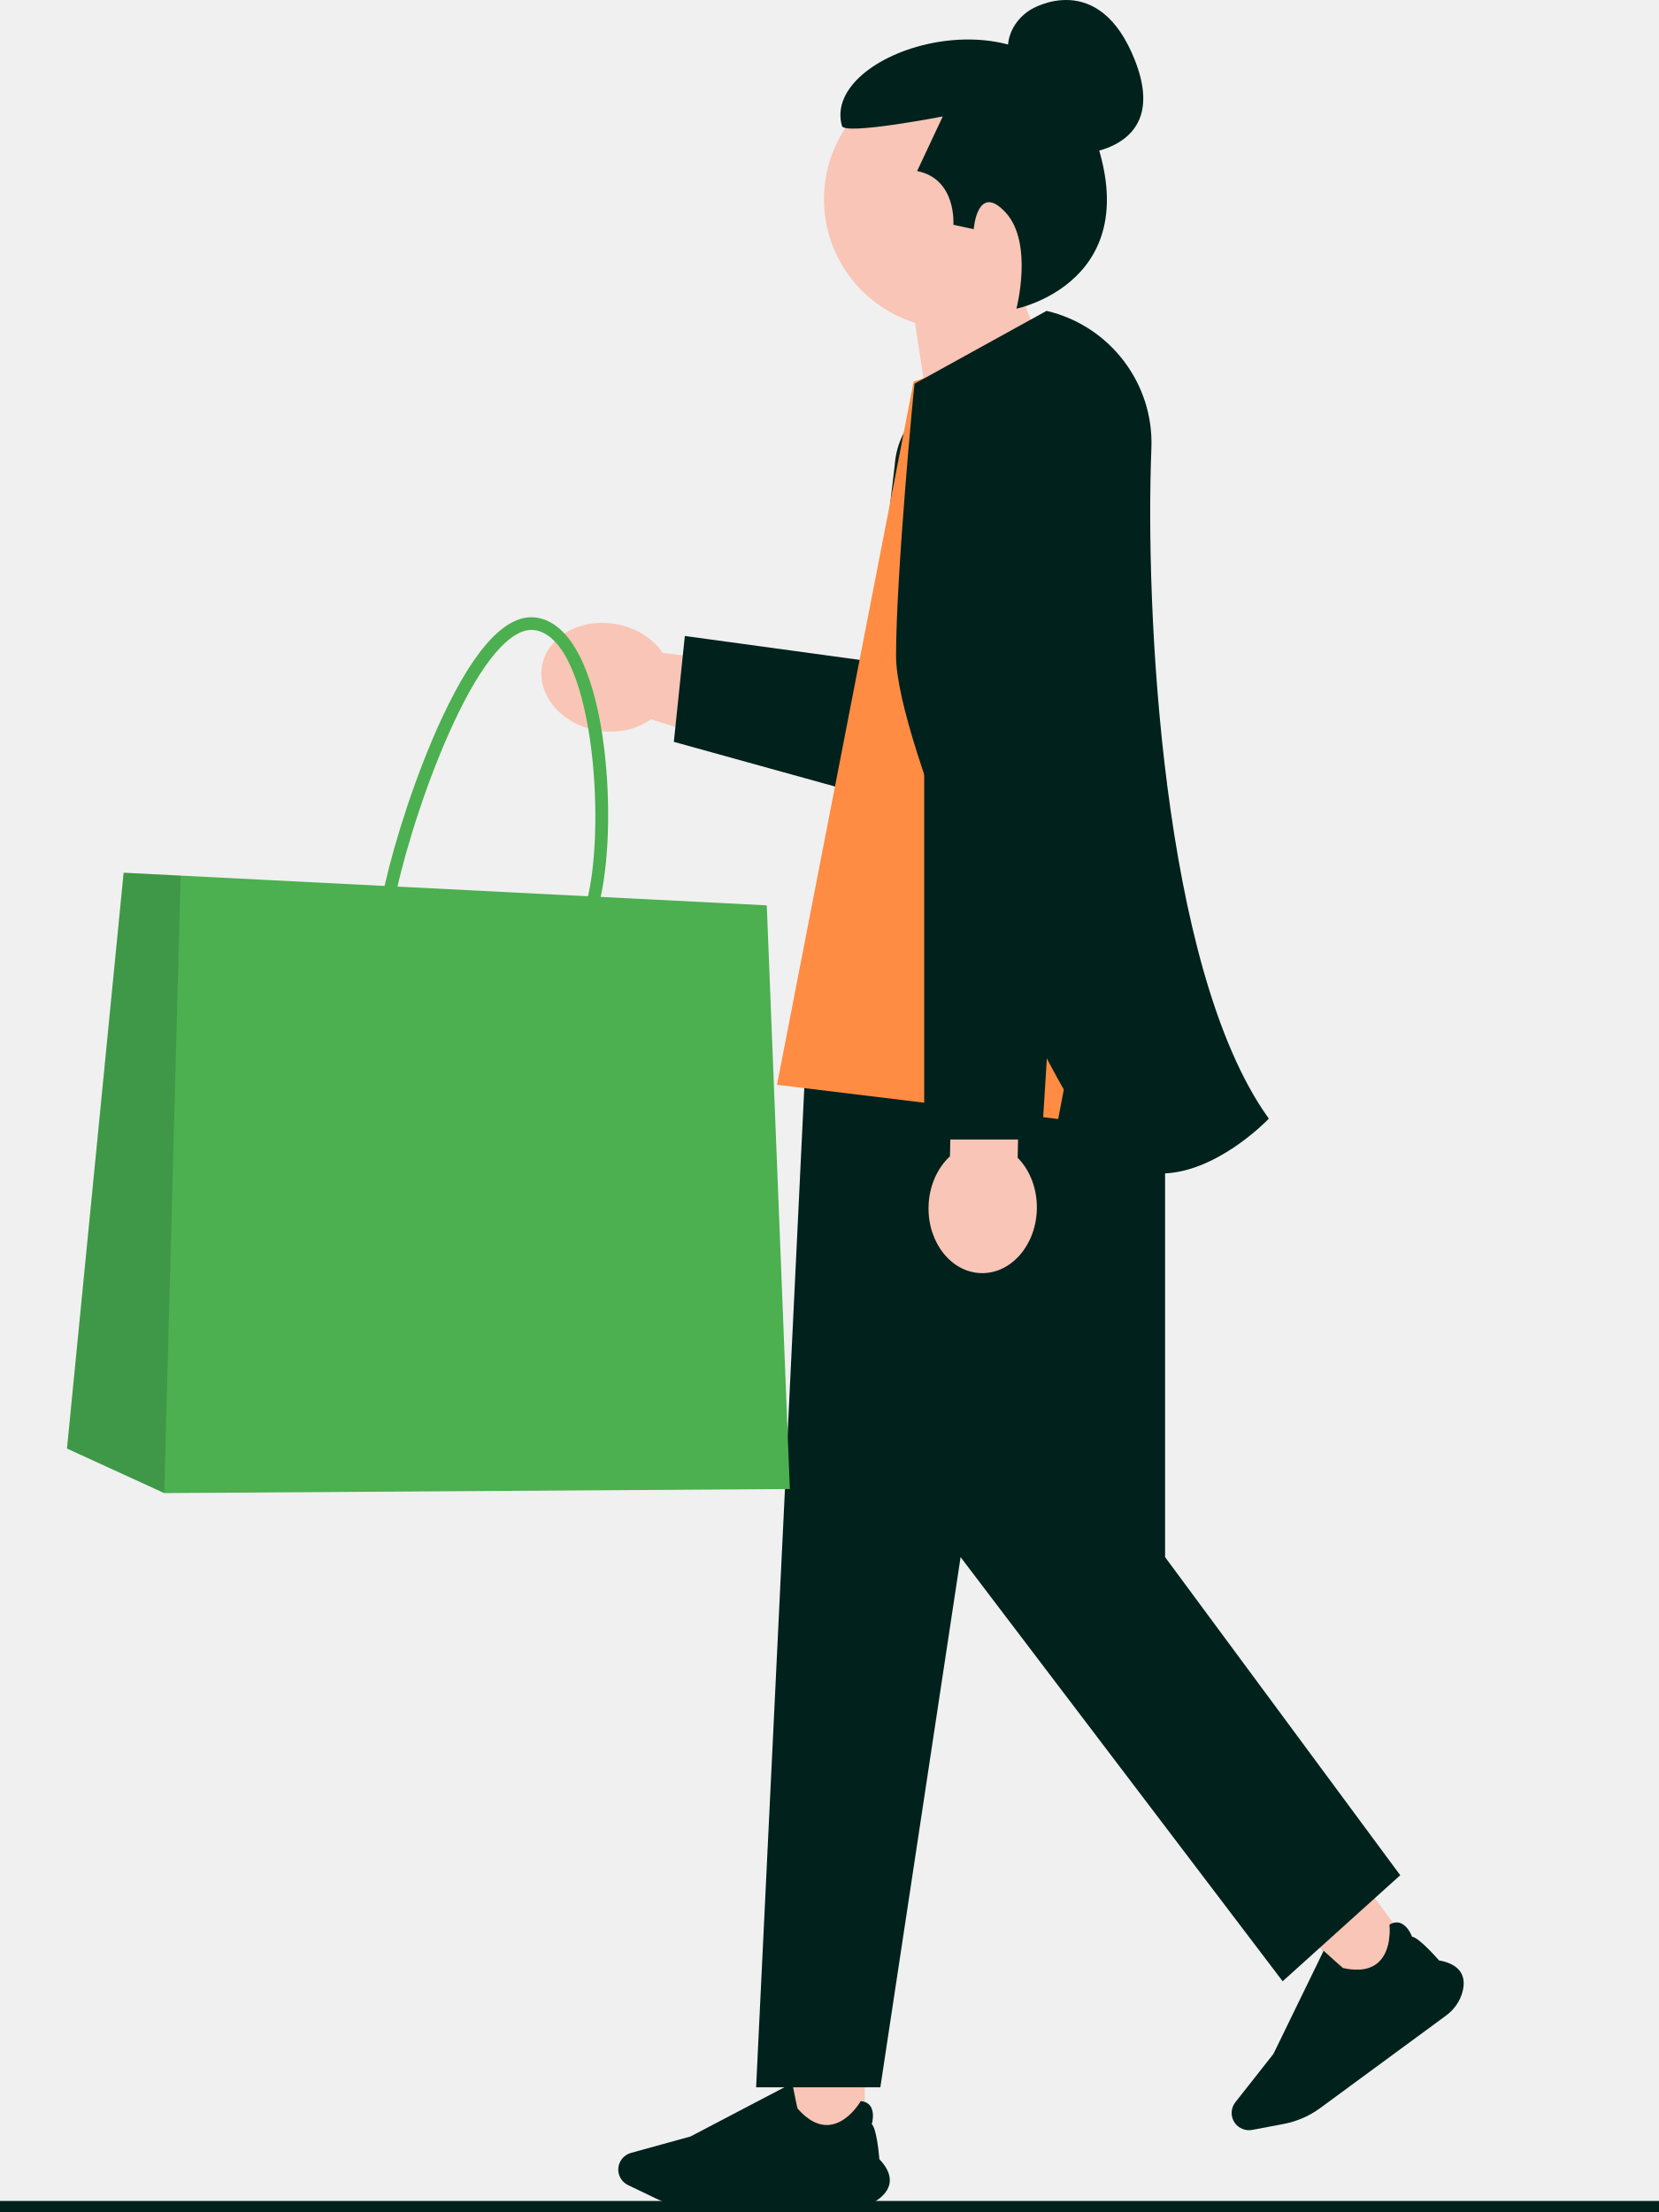
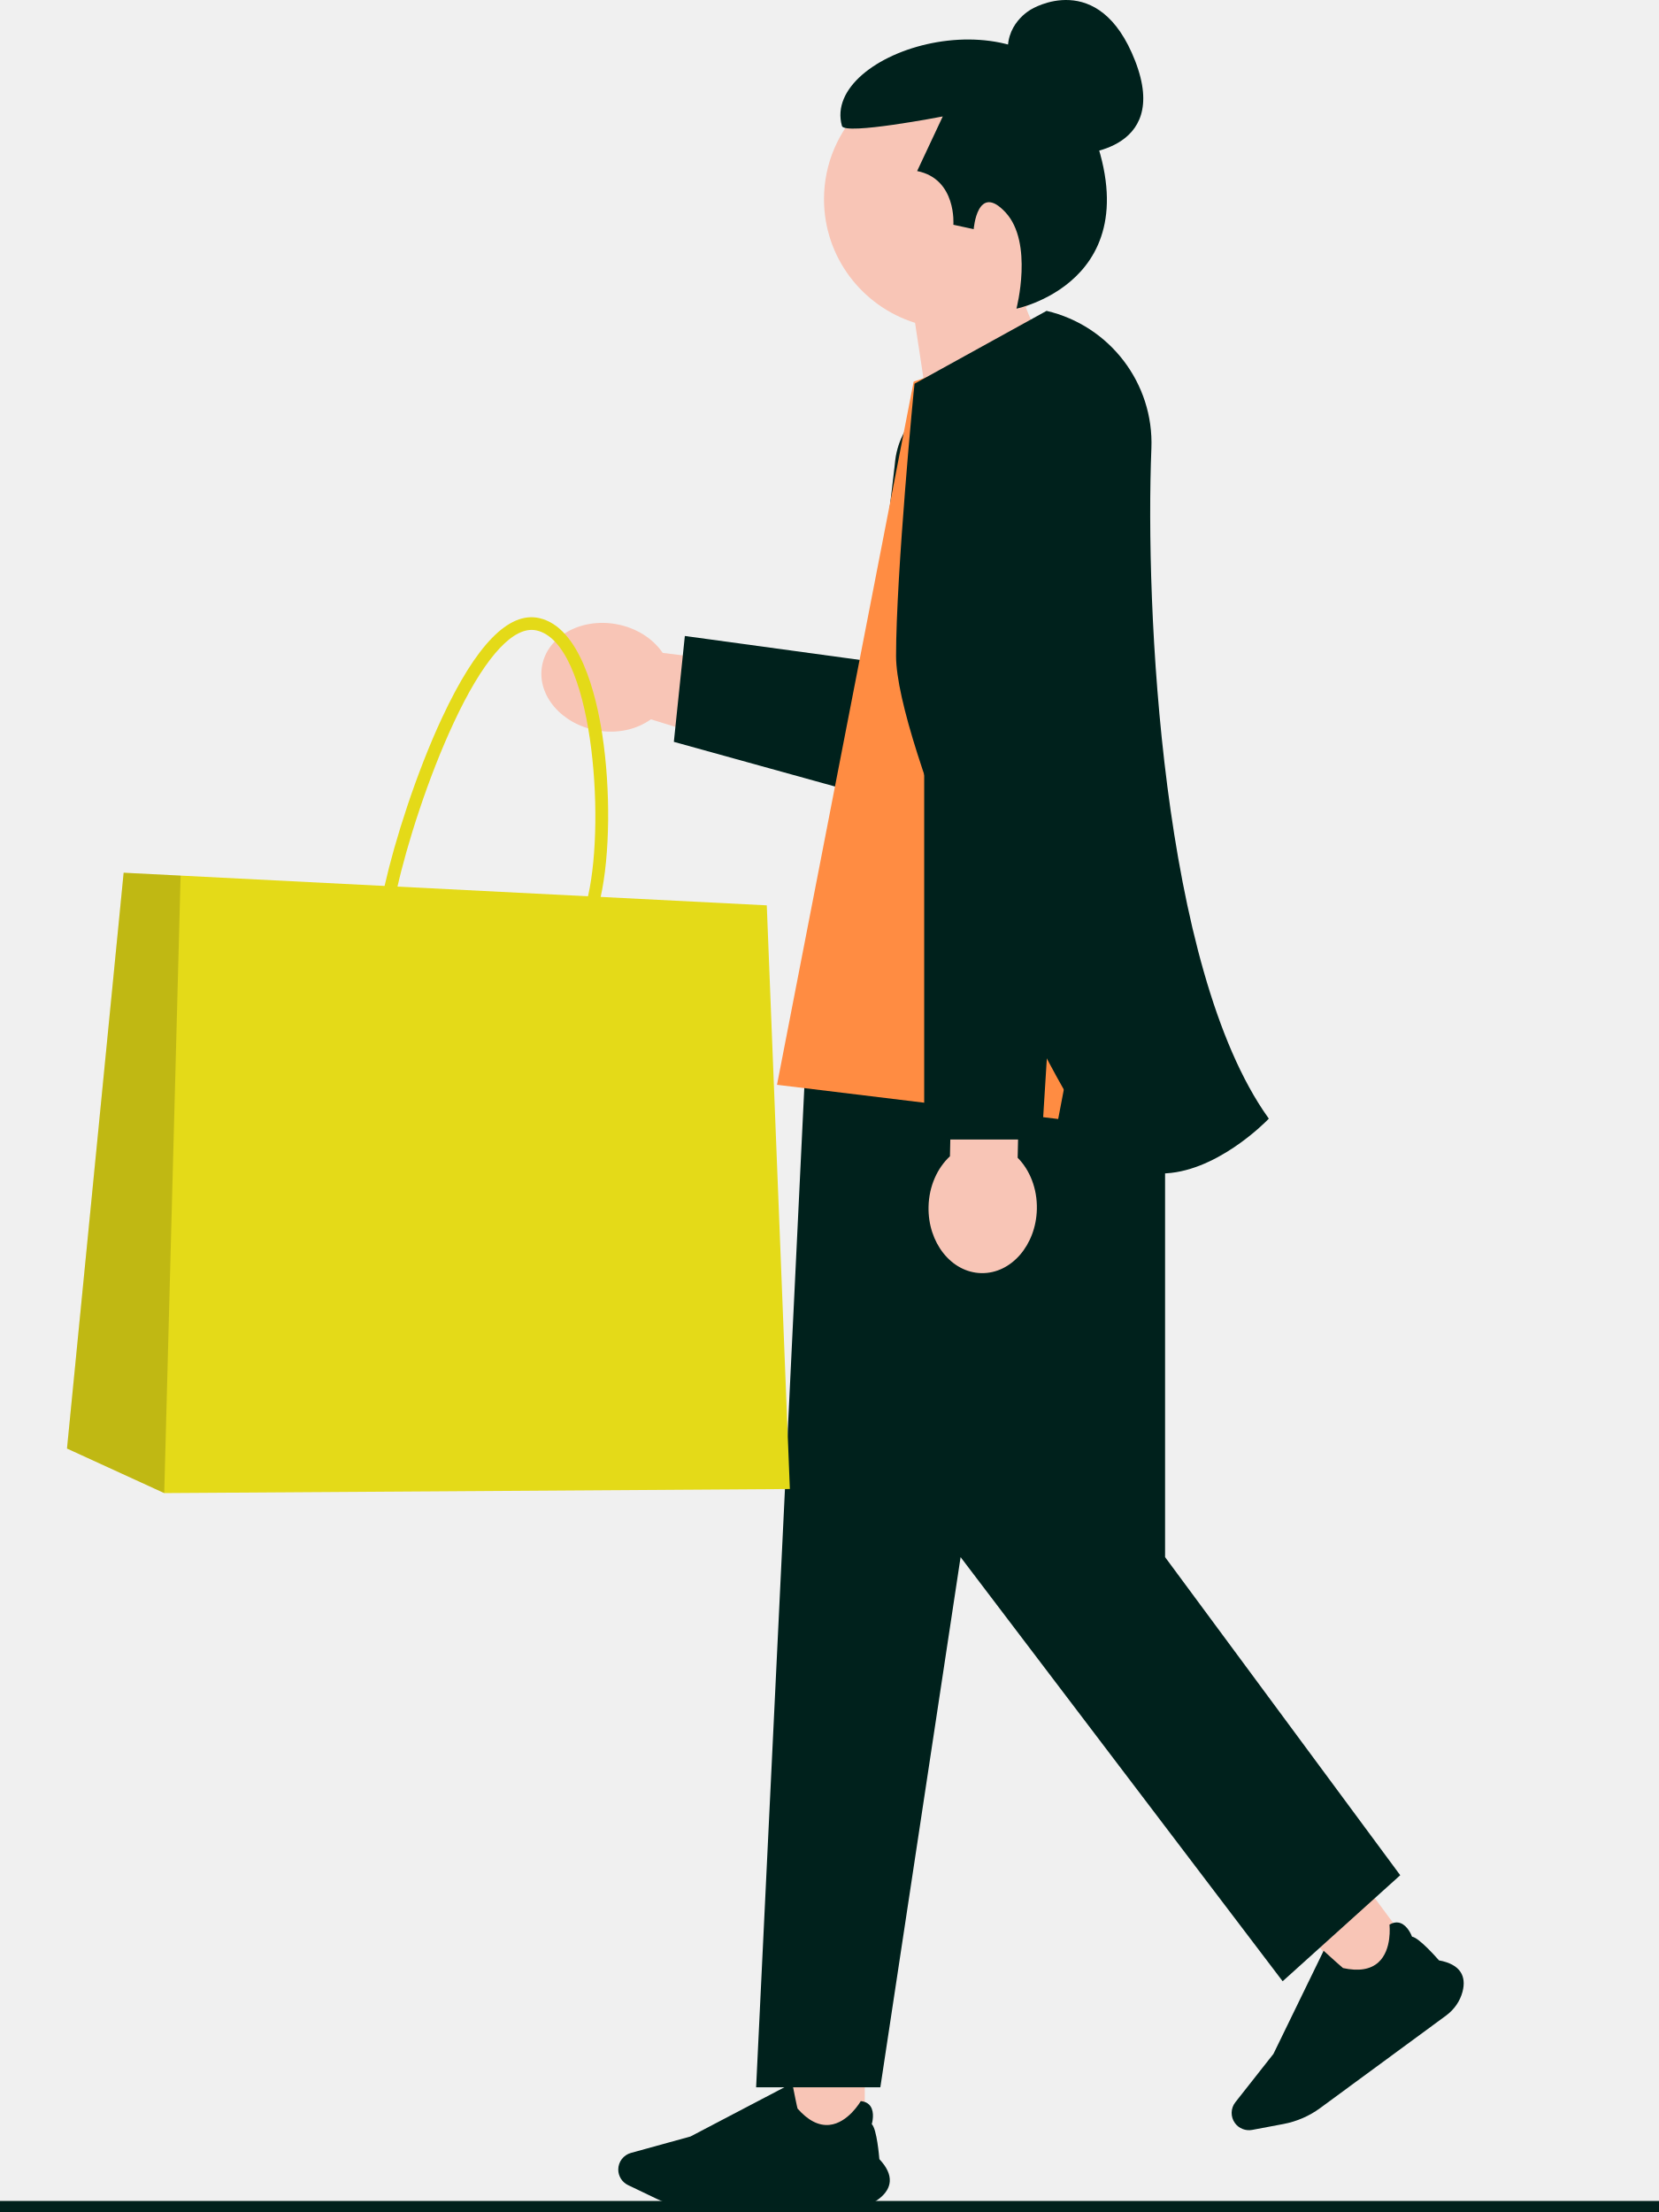
<svg xmlns="http://www.w3.org/2000/svg" width="150" height="200" viewBox="0 0 150 200" fill="none">
  <g clip-path="url(#clip0_295_2469)">
    <path d="M95.321 42.486C95.321 43.031 95.258 43.589 95.126 44.146L89.593 67.616C88.808 70.953 85.454 73.019 82.109 72.23L59.934 65.371L58.851 65.038C57.589 65.949 55.828 66.368 53.987 66.045C50.768 65.477 48.54 62.866 49.01 60.21C49.48 57.556 52.47 55.863 55.689 56.427C57.53 56.751 59.043 57.744 59.917 59.028L59.934 59.031L59.99 59.041L79.291 61.421L80.914 41.909C81.222 38.179 84.348 35.311 88.103 35.311C92.176 35.311 95.321 38.628 95.321 42.486Z" fill="#F8C5B6" />
    <path d="M95.321 42.486C95.321 43.031 95.258 43.589 95.126 44.146L90.586 68.606C89.802 71.943 86.447 74.009 83.103 73.22L60.927 67.075L61.921 57.503L78.808 59.813L80.914 41.909C81.222 38.179 84.348 35.311 88.103 35.311C92.176 35.311 95.321 38.628 95.321 42.486Z" fill="#00211C" />
    <path d="M0 199.752H11.768H22.229H22.649H31.858H94.921H109.927H150" stroke="#00211C" stroke-width="1.5" stroke-miterlimit="10" />
    <path d="M124.121 171.372L118.765 175.308L122.714 180.646L128.07 176.711L124.121 171.372Z" fill="#F8C5B6" />
    <path d="M130.748 182.239L119.362 190.605C118.389 191.32 117.247 191.816 116.059 192.041L113.216 192.577C112.629 192.688 112.019 192.45 111.665 191.97C111.248 191.407 111.26 190.63 111.693 190.08L115.14 185.704L119.678 176.379L119.704 176.403C120.36 177 121.356 177.899 121.43 177.943C122.832 178.252 123.908 178.079 124.629 177.427C125.887 176.291 125.633 174.062 125.631 174.039L125.629 174.022L125.643 174.013C125.986 173.812 126.316 173.767 126.625 173.879C127.28 174.118 127.622 174.975 127.67 175.106C128.31 175.195 129.973 177.095 130.106 177.249C131.063 177.422 131.722 177.78 132.064 178.313C132.363 178.779 132.421 179.374 132.237 180.08C132.014 180.93 131.486 181.697 130.748 182.239Z" fill="#00211C" />
    <path d="M78.19 186.95H71.535V193.583H78.19V186.95Z" fill="#F8C5B6" />
    <path d="M77.054 199.616H62.909C61.7 199.616 60.485 199.34 59.395 198.818L56.788 197.569C56.248 197.311 55.9 196.758 55.9 196.162C55.9 195.463 56.372 194.844 57.048 194.658L62.428 193.174L71.632 188.352L71.639 188.387C71.811 189.256 72.077 190.568 72.111 190.648C73.055 191.726 74.025 192.222 74.993 192.124C76.682 191.954 77.805 190.01 77.816 189.99L77.825 189.975L77.842 189.977C78.238 190.017 78.53 190.176 78.712 190.449C79.097 191.028 78.862 191.92 78.823 192.055C79.285 192.505 79.492 195.018 79.508 195.221C80.175 195.926 80.492 196.603 80.45 197.235C80.413 197.787 80.106 198.3 79.537 198.759C78.852 199.312 77.97 199.616 77.054 199.616Z" fill="#00211C" />
    <path d="M105.342 83.267H73.449L68.365 188.724H79.597L86.853 140.789L115.972 179.137L126.603 169.55L105.342 140.789V83.267Z" fill="#00211C" />
    <path d="M97.131 13.962C97.131 13.962 105.918 13.943 102.635 5.504C99.353 -2.935 93.241 0.843 93.241 0.843C93.241 0.843 90.665 2.199 91.196 5.225" fill="#00211C" />
    <path d="M98.01 18.01C98.01 11.54 92.748 6.294 86.257 6.294C79.765 6.294 74.503 11.54 74.503 18.01C74.503 23.257 77.964 27.698 82.735 29.19L85.007 44.157L96.591 34.536C96.591 34.536 94.088 31.359 92.746 27.777C95.918 25.679 98.01 22.088 98.01 18.01Z" fill="#F8C5B6" />
    <path d="M91.903 27.906C91.903 27.906 93.464 21.942 90.912 19.199C88.366 16.463 88.037 20.72 88.037 20.72L86.2 20.322C86.2 20.322 86.519 16.182 82.924 15.465L85.241 10.528C85.241 10.528 76.371 12.245 76.127 11.389C74.203 4.651 92.554 -1.104 97.623 9.175C105.508 25.161 91.903 27.906 91.903 27.906Z" fill="#00211C" />
    <path d="M98.338 68.811L103.547 84.11L74.077 83.78L78.471 69.801L98.338 68.811Z" fill="#F8C5B6" />
    <path d="M95.677 29.98L82.608 34.508L70.253 98.083L95.677 101.177L97.531 91.484L99.298 101.177H108.105L98.61 37.956C98.185 35.127 97.187 32.413 95.677 29.98Z" fill="#FF8C42" />
    <path d="M92.013 104.679L92.24 94.23L86.119 94.097L85.891 104.547C84.749 105.604 83.995 107.246 83.955 109.107C83.884 112.365 86.019 115.053 88.724 115.111C91.428 115.17 93.678 112.577 93.749 109.319C93.79 107.458 93.108 105.785 92.013 104.679Z" fill="#F8C5B6" />
    <path d="M83.562 52.377V103.028H94.193L97.335 52.804" fill="#00211C" />
    <path d="M104.97 106.102C104.783 106.102 104.596 106.095 104.409 106.081C102.175 105.914 100.253 104.72 98.696 102.533C92.835 94.302 81.018 67.062 81.018 59.316C81.018 51.914 82.634 34.949 82.69 34.694L94.626 28.107C100.352 29.447 104.338 34.674 104.104 40.535C103.532 54.856 105.005 87.501 114.642 101.029L114.722 101.14L114.627 101.239C114.427 101.445 109.863 106.102 104.97 106.102Z" fill="#00211C" />
-     <path d="M47.395 87.621C45.633 87.621 43.705 87.19 41.809 86.765C40.404 86.448 39.163 86.372 38.164 86.309C36.657 86.214 35.461 86.138 34.799 85.256C34.144 84.388 34.144 82.91 34.799 79.993C35.671 76.119 37.611 69.937 39.99 64.852C43.056 58.289 46.008 55.271 48.756 55.886C52.439 56.711 53.909 62.836 54.456 66.418C55.219 71.415 55.156 77.349 54.291 81.186C53.145 86.271 50.518 87.615 47.395 87.615L47.395 87.621ZM48.069 56.952C46.046 56.952 43.565 59.894 41.027 65.34C38.686 70.349 36.771 76.436 35.919 80.254C35.365 82.701 35.308 84.039 35.721 84.584C36.071 85.047 36.981 85.104 38.247 85.18C39.284 85.244 40.569 85.326 42.064 85.662C47.999 86.987 51.714 87.469 53.184 80.945C54.755 73.951 53.559 58.131 48.514 57.002C48.368 56.971 48.222 56.952 48.075 56.952L48.069 56.952Z" fill="#4CAF50" />
-     <path d="M71.416 134.631L14.85 134.999L6.058 130.972L11.179 78.909L16.332 79.169L69.329 81.858L71.416 134.631Z" fill="#4CAF50" />
-     <path opacity="0.2" d="M14.85 134.999L6.058 130.972L11.179 78.909L16.332 79.169L14.85 134.999Z" fill="#0A3D21" />
+     <path d="M47.395 87.621C45.633 87.621 43.705 87.19 41.809 86.765C40.404 86.448 39.163 86.372 38.164 86.309C36.657 86.214 35.461 86.138 34.799 85.256C34.144 84.388 34.144 82.91 34.799 79.993C35.671 76.119 37.611 69.937 39.99 64.852C43.056 58.289 46.008 55.271 48.756 55.886C52.439 56.711 53.909 62.836 54.456 66.418C55.219 71.415 55.156 77.349 54.291 81.186C53.145 86.271 50.518 87.615 47.395 87.615L47.395 87.621ZM48.069 56.952C46.046 56.952 43.565 59.894 41.027 65.34C38.686 70.349 36.771 76.436 35.919 80.254C35.365 82.701 35.308 84.039 35.721 84.584C36.071 85.047 36.981 85.104 38.247 85.18C39.284 85.244 40.569 85.326 42.064 85.662C47.999 86.987 51.714 87.469 53.184 80.945C54.755 73.951 53.559 58.131 48.514 57.002C48.368 56.971 48.222 56.952 48.075 56.952L48.069 56.952Z" fill="#E4DA18" />
+     <path d="M71.416 134.631L14.85 134.999L6.058 130.972L11.179 78.909L16.332 79.169L69.329 81.858L71.416 134.631Z" fill="#E4DA18" />
+     <path opacity="0.2" d="M14.85 134.999L6.058 130.972L11.179 78.909L16.332 79.169L14.85 134.999Z" fill="#343200" />
  </g>
  <defs>
    <clipPath id="clip0_295_2469">
      <rect width="150" height="200" fill="white" />
    </clipPath>
  </defs>
</svg>
